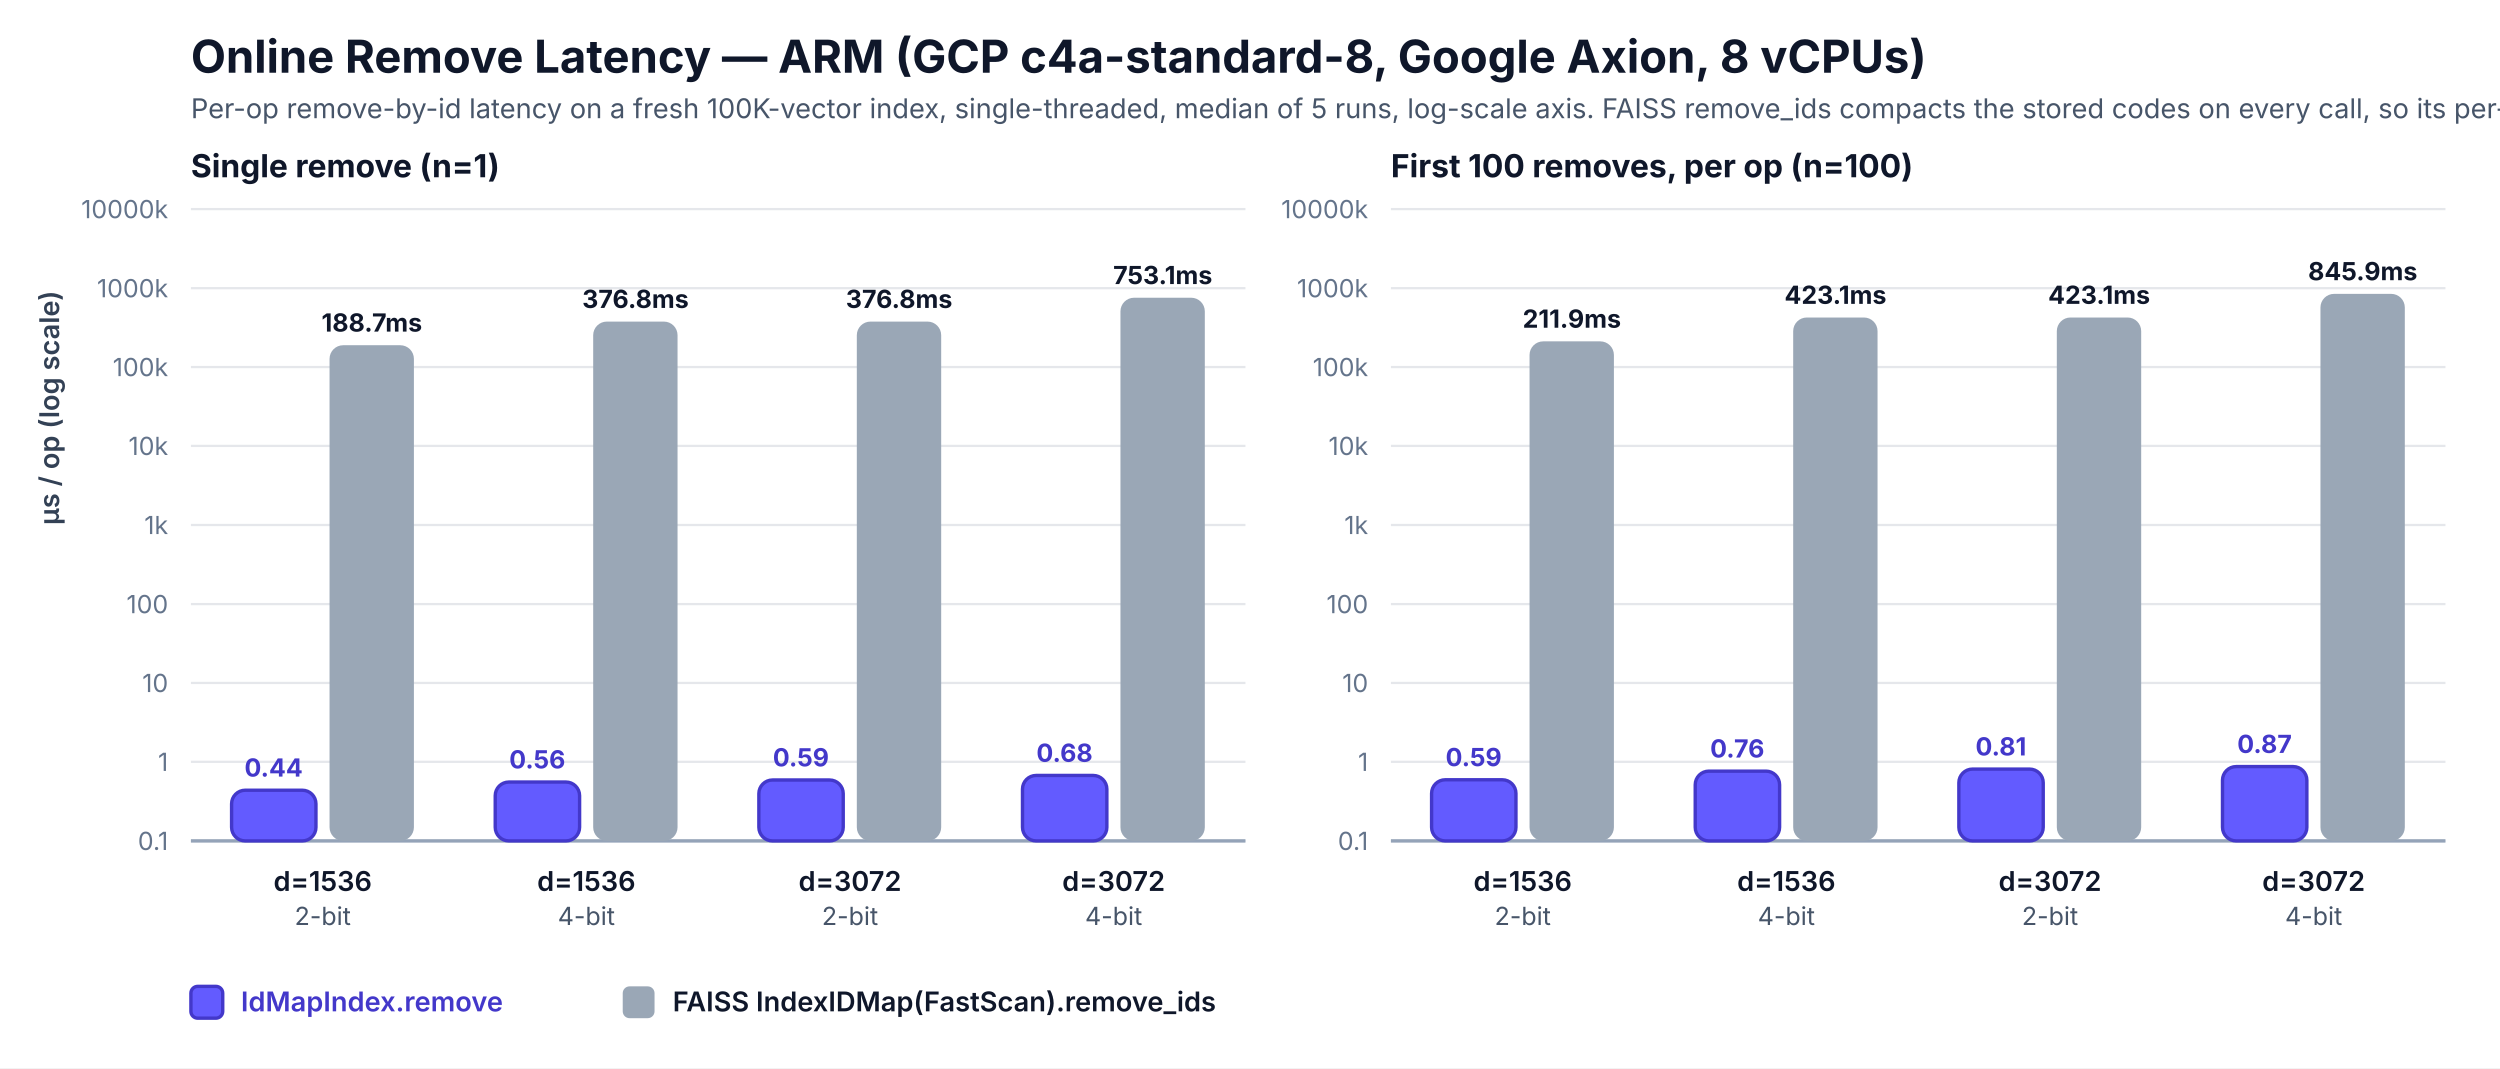
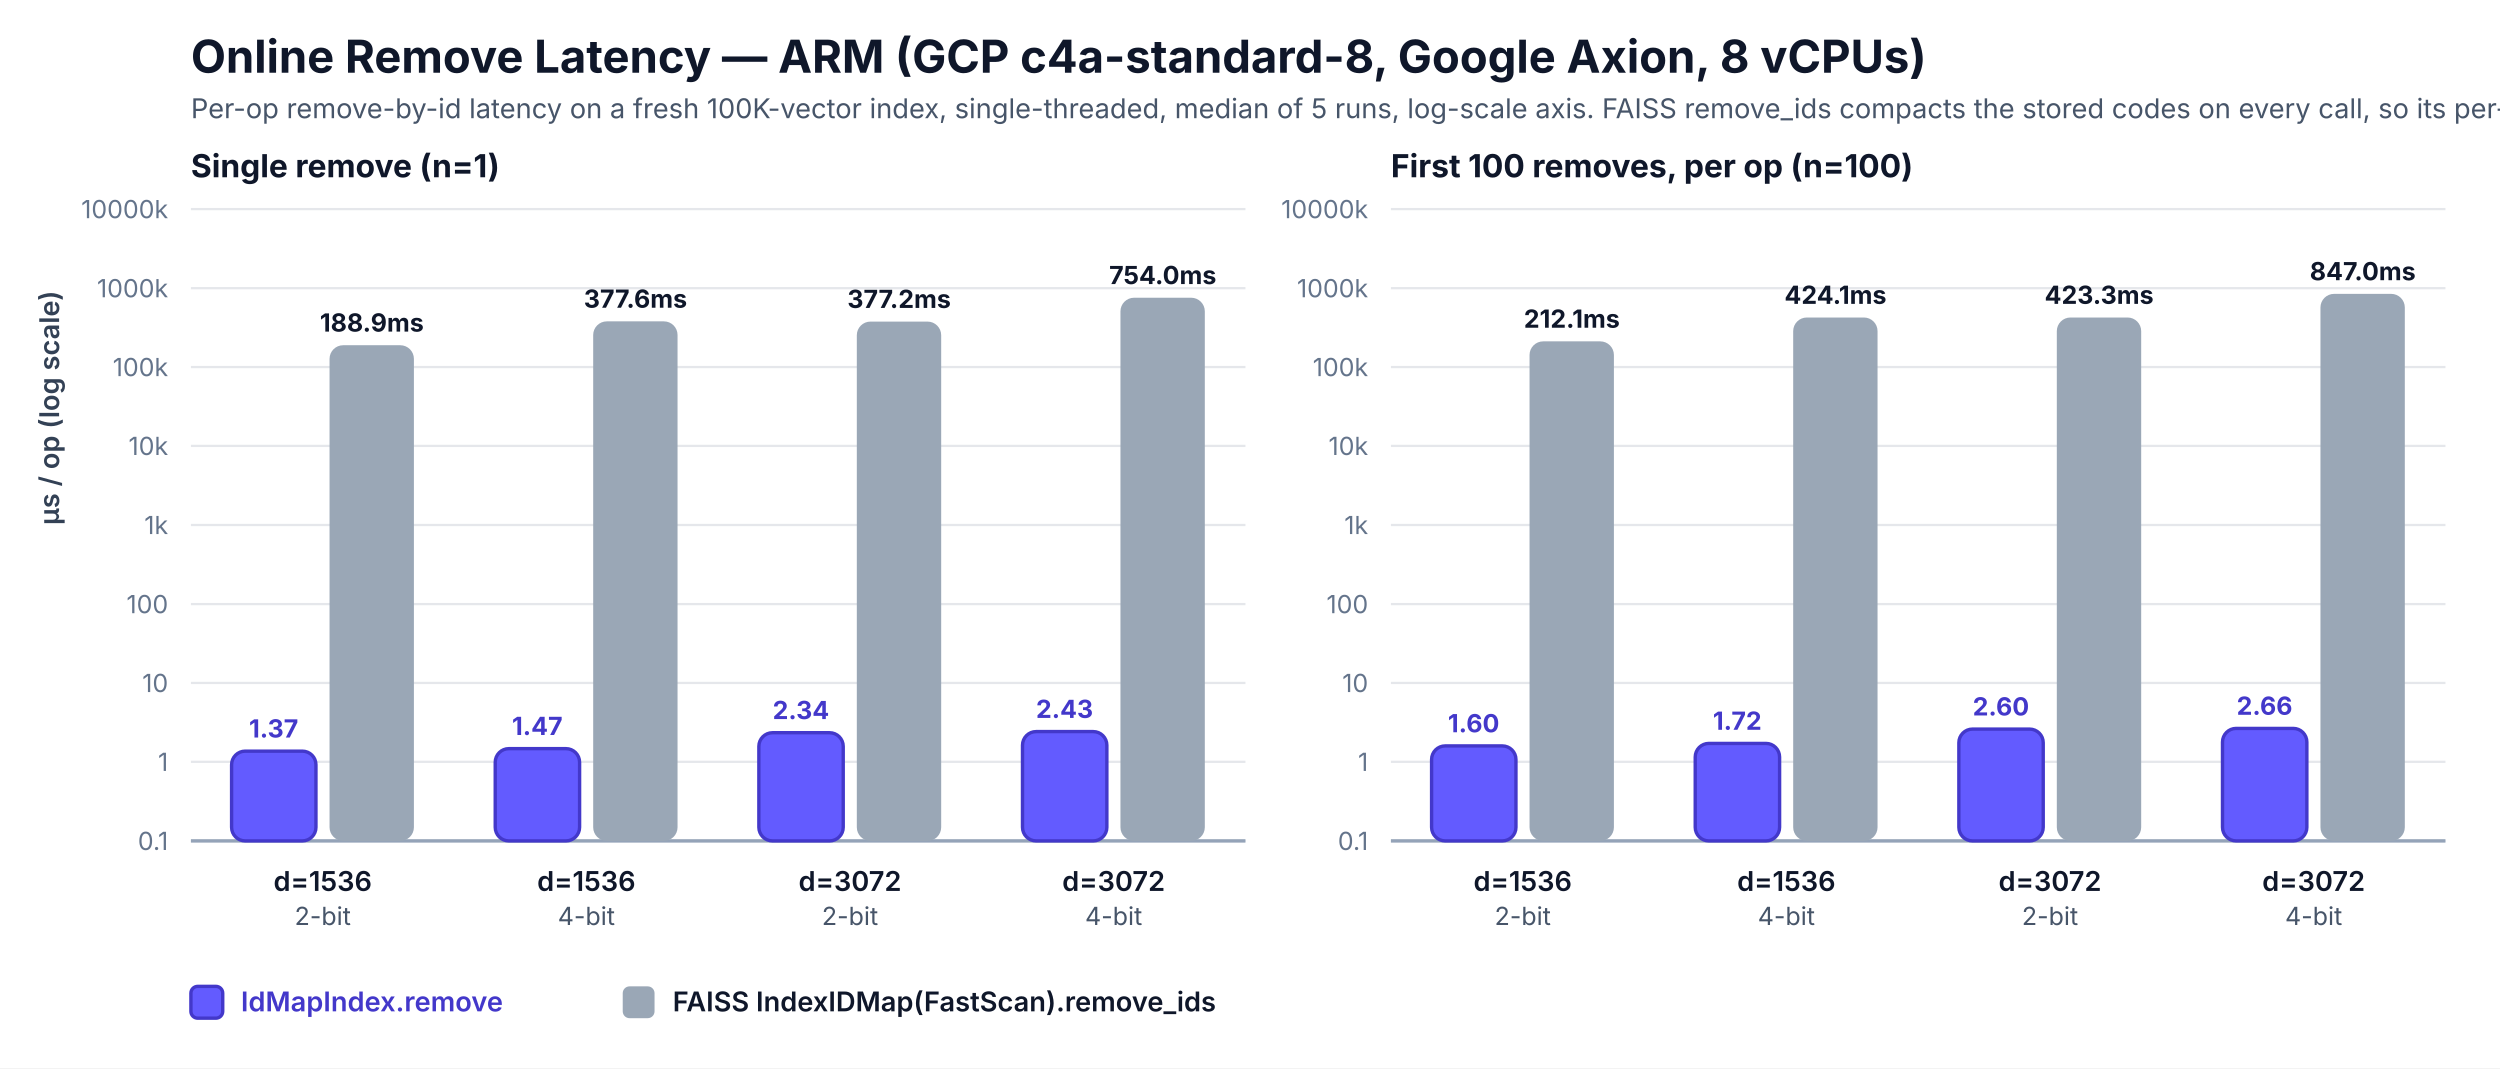
<svg xmlns="http://www.w3.org/2000/svg" width="1100" height="470" viewBox="0 0 1100 470" role="img" aria-label="Online Remove Latency — ARM (GCP c4a-standard-8, Google Axion, 8 vCPUs)">
  <style>
  .title { font: 700 20px -apple-system, BlinkMacSystemFont, "Segoe UI", sans-serif; fill: #0f172a; }
  .subtitle { font: 400 12px -apple-system, BlinkMacSystemFont, "Segoe UI", sans-serif; fill: #475569; }
  .panel { font: 700 14px -apple-system, BlinkMacSystemFont, "Segoe UI", sans-serif; fill: #0f172a; }
  .label { font: 600 12px -apple-system, BlinkMacSystemFont, "Segoe UI", sans-serif; fill: #0f172a; }
  .secondary { font: 400 11px -apple-system, BlinkMacSystemFont, "Segoe UI", sans-serif; fill: #475569; }
  .tick { font: 400 11px -apple-system, BlinkMacSystemFont, "Segoe UI", sans-serif; fill: #64748b; }
  .value { font: 700 11px -apple-system, BlinkMacSystemFont, "Segoe UI", sans-serif; fill: #0f172a; }
  .value-accent { font: 700 11px -apple-system, BlinkMacSystemFont, "Segoe UI", sans-serif; fill: #4338ca; }
  .axis { font: 600 12px -apple-system, BlinkMacSystemFont, "Segoe UI", sans-serif; fill: #334155; }
  .legend { font: 600 12px -apple-system, BlinkMacSystemFont, "Segoe UI", sans-serif; fill: #0f172a; }
</style>
  <rect width="100%" height="100%" fill="#ffffff" />
  <text x="84" y="32" class="title">Online Remove Latency — ARM (GCP c4a-standard-8, Google Axion, 8 vCPUs)</text>
  <text x="84" y="52" class="subtitle">Per-op remove-by-id latency on a fresh 100K-vector index, single-threaded, median of 5 runs, log-scale axis. FAISS remove_ids compacts the stored codes on every call, so its per-op cost scales with index size.</text>
  <text x="84.0" y="78" class="panel">Single remove (n=1)</text>
  <line x1="84.0" y1="370.0" x2="548.0" y2="370.0" stroke="#e5e7eb" stroke-width="1" />
  <text x="74.0" y="374.0" text-anchor="end" class="tick">0.1</text>
  <line x1="84.0" y1="335.2" x2="548.0" y2="335.2" stroke="#e5e7eb" stroke-width="1" />
  <text x="74.0" y="339.2" text-anchor="end" class="tick">1</text>
  <line x1="84.0" y1="300.5" x2="548.0" y2="300.5" stroke="#e5e7eb" stroke-width="1" />
  <text x="74.0" y="304.5" text-anchor="end" class="tick">10</text>
  <line x1="84.0" y1="265.8" x2="548.0" y2="265.8" stroke="#e5e7eb" stroke-width="1" />
  <text x="74.0" y="269.8" text-anchor="end" class="tick">100</text>
  <line x1="84.0" y1="231.0" x2="548.0" y2="231.0" stroke="#e5e7eb" stroke-width="1" />
  <text x="74.0" y="235.0" text-anchor="end" class="tick">1k</text>
  <line x1="84.0" y1="196.2" x2="548.0" y2="196.2" stroke="#e5e7eb" stroke-width="1" />
  <text x="74.0" y="200.2" text-anchor="end" class="tick">10k</text>
  <line x1="84.0" y1="161.5" x2="548.0" y2="161.5" stroke="#e5e7eb" stroke-width="1" />
  <text x="74.0" y="165.5" text-anchor="end" class="tick">100k</text>
  <line x1="84.0" y1="126.8" x2="548.0" y2="126.8" stroke="#e5e7eb" stroke-width="1" />
  <text x="74.0" y="130.8" text-anchor="end" class="tick">1000k</text>
  <line x1="84.0" y1="92.0" x2="548.0" y2="92.0" stroke="#e5e7eb" stroke-width="1" />
  <text x="74.0" y="96.0" text-anchor="end" class="tick">10000k</text>
  <line x1="84.0" y1="370.0" x2="548.0" y2="370.0" stroke="#94a3b8" stroke-width="1.5" />
-   <rect x="101.9" y="347.7" width="37.12" height="22.3" rx="6" fill="#635bff" stroke="#4338ca" stroke-width="1.5" />
-   <text x="120.4" y="341.7" text-anchor="middle" class="value-accent">0.44</text>
+   <rect x="101.9" y="330.5" width="37.12" height="39.5" rx="6" fill="#635bff" stroke="#4338ca" stroke-width="1.5" />
+   <text x="120.4" y="324.5" text-anchor="middle" class="value-accent">1.37</text>
  <rect x="145.0" y="151.9" width="37.12" height="218.1" rx="6" fill="#9aa7b6" />
-   <text x="163.6" y="145.9" text-anchor="middle" class="value">188.7ms</text>
+   <text x="163.6" y="145.9" text-anchor="middle" class="value">188.9ms</text>
  <text x="142.0" y="392" text-anchor="middle" class="label">d=1536</text>
  <text x="142.0" y="407" text-anchor="middle" class="secondary">2-bit</text>
-   <rect x="217.9" y="344.1" width="37.12" height="25.9" rx="6" fill="#635bff" stroke="#4338ca" stroke-width="1.5" />
-   <text x="236.4" y="338.1" text-anchor="middle" class="value-accent">0.56</text>
-   <rect x="261.0" y="141.5" width="37.12" height="228.5" rx="6" fill="#9aa7b6" />
-   <text x="279.6" y="135.5" text-anchor="middle" class="value">376.8ms</text>
+   <rect x="217.9" y="329.4" width="37.12" height="40.6" rx="6" fill="#635bff" stroke="#4338ca" stroke-width="1.5" />
+   <text x="236.4" y="323.4" text-anchor="middle" class="value-accent">1.47</text>
+   <rect x="261.0" y="141.4" width="37.12" height="228.6" rx="6" fill="#9aa7b6" />
+   <text x="279.6" y="135.4" text-anchor="middle" class="value">377.6ms</text>
  <text x="258.0" y="392" text-anchor="middle" class="label">d=1536</text>
  <text x="258.0" y="407" text-anchor="middle" class="secondary">4-bit</text>
-   <rect x="333.9" y="343.2" width="37.12" height="26.8" rx="6" fill="#635bff" stroke="#4338ca" stroke-width="1.5" />
-   <text x="352.4" y="337.2" text-anchor="middle" class="value-accent">0.59</text>
+   <rect x="333.9" y="322.4" width="37.12" height="47.6" rx="6" fill="#635bff" stroke="#4338ca" stroke-width="1.5" />
+   <text x="352.4" y="316.4" text-anchor="middle" class="value-accent">2.34</text>
  <rect x="377.0" y="141.5" width="37.12" height="228.5" rx="6" fill="#9aa7b6" />
-   <text x="395.6" y="135.5" text-anchor="middle" class="value">376.8ms</text>
+   <text x="395.6" y="135.5" text-anchor="middle" class="value">377.2ms</text>
  <text x="374.0" y="392" text-anchor="middle" class="label">d=3072</text>
  <text x="374.0" y="407" text-anchor="middle" class="secondary">2-bit</text>
-   <rect x="449.9" y="341.2" width="37.12" height="28.8" rx="6" fill="#635bff" stroke="#4338ca" stroke-width="1.5" />
-   <text x="468.4" y="335.2" text-anchor="middle" class="value-accent">0.68</text>
+   <rect x="449.9" y="321.9" width="37.12" height="48.1" rx="6" fill="#635bff" stroke="#4338ca" stroke-width="1.5" />
+   <text x="468.4" y="315.9" text-anchor="middle" class="value-accent">2.43</text>
  <rect x="493.0" y="131.0" width="37.12" height="239.0" rx="6" fill="#9aa7b6" />
-   <text x="511.6" y="125.0" text-anchor="middle" class="value">753.1ms</text>
+   <text x="511.6" y="125.0" text-anchor="middle" class="value">754.0ms</text>
  <text x="490.0" y="392" text-anchor="middle" class="label">d=3072</text>
  <text x="490.0" y="407" text-anchor="middle" class="secondary">4-bit</text>
  <text x="612.0" y="78" class="panel">First 100 removes, per op (n=100)</text>
  <line x1="612.0" y1="370.0" x2="1076.0" y2="370.0" stroke="#e5e7eb" stroke-width="1" />
  <text x="602.0" y="374.0" text-anchor="end" class="tick">0.1</text>
  <line x1="612.0" y1="335.2" x2="1076.0" y2="335.2" stroke="#e5e7eb" stroke-width="1" />
  <text x="602.0" y="339.2" text-anchor="end" class="tick">1</text>
  <line x1="612.0" y1="300.5" x2="1076.0" y2="300.5" stroke="#e5e7eb" stroke-width="1" />
  <text x="602.0" y="304.5" text-anchor="end" class="tick">10</text>
  <line x1="612.0" y1="265.8" x2="1076.0" y2="265.8" stroke="#e5e7eb" stroke-width="1" />
  <text x="602.0" y="269.8" text-anchor="end" class="tick">100</text>
  <line x1="612.0" y1="231.0" x2="1076.0" y2="231.0" stroke="#e5e7eb" stroke-width="1" />
  <text x="602.0" y="235.0" text-anchor="end" class="tick">1k</text>
  <line x1="612.0" y1="196.2" x2="1076.0" y2="196.2" stroke="#e5e7eb" stroke-width="1" />
  <text x="602.0" y="200.2" text-anchor="end" class="tick">10k</text>
  <line x1="612.0" y1="161.5" x2="1076.0" y2="161.5" stroke="#e5e7eb" stroke-width="1" />
  <text x="602.0" y="165.5" text-anchor="end" class="tick">100k</text>
  <line x1="612.0" y1="126.8" x2="1076.0" y2="126.8" stroke="#e5e7eb" stroke-width="1" />
  <text x="602.0" y="130.8" text-anchor="end" class="tick">1000k</text>
  <line x1="612.0" y1="92.0" x2="1076.0" y2="92.0" stroke="#e5e7eb" stroke-width="1" />
  <text x="602.0" y="96.0" text-anchor="end" class="tick">10000k</text>
  <line x1="612.0" y1="370.0" x2="1076.0" y2="370.0" stroke="#94a3b8" stroke-width="1.5" />
-   <rect x="629.9" y="343.1" width="37.12" height="26.9" rx="6" fill="#635bff" stroke="#4338ca" stroke-width="1.5" />
-   <text x="648.4" y="337.1" text-anchor="middle" class="value-accent">0.59</text>
+   <rect x="629.9" y="328.2" width="37.12" height="41.8" rx="6" fill="#635bff" stroke="#4338ca" stroke-width="1.5" />
+   <text x="648.4" y="322.2" text-anchor="middle" class="value-accent">1.60</text>
  <rect x="673.0" y="150.2" width="37.12" height="219.8" rx="6" fill="#9aa7b6" />
-   <text x="691.6" y="144.2" text-anchor="middle" class="value">211.9ms</text>
+   <text x="691.6" y="144.2" text-anchor="middle" class="value">212.1ms</text>
  <text x="670.0" y="392" text-anchor="middle" class="label">d=1536</text>
  <text x="670.0" y="407" text-anchor="middle" class="secondary">2-bit</text>
-   <rect x="745.9" y="339.3" width="37.12" height="30.7" rx="6" fill="#635bff" stroke="#4338ca" stroke-width="1.5" />
-   <text x="764.4" y="333.3" text-anchor="middle" class="value-accent">0.76</text>
+   <rect x="745.9" y="327.1" width="37.12" height="42.9" rx="6" fill="#635bff" stroke="#4338ca" stroke-width="1.5" />
+   <text x="764.4" y="321.1" text-anchor="middle" class="value-accent">1.72</text>
  <rect x="789.0" y="139.7" width="37.12" height="230.3" rx="6" fill="#9aa7b6" />
-   <text x="807.6" y="133.7" text-anchor="middle" class="value">423.1ms</text>
+   <text x="807.6" y="133.7" text-anchor="middle" class="value">424.1ms</text>
  <text x="786.0" y="392" text-anchor="middle" class="label">d=1536</text>
  <text x="786.0" y="407" text-anchor="middle" class="secondary">4-bit</text>
-   <rect x="861.9" y="338.4" width="37.12" height="31.6" rx="6" fill="#635bff" stroke="#4338ca" stroke-width="1.5" />
-   <text x="880.4" y="332.4" text-anchor="middle" class="value-accent">0.81</text>
+   <rect x="861.9" y="320.8" width="37.12" height="49.2" rx="6" fill="#635bff" stroke="#4338ca" stroke-width="1.5" />
+   <text x="880.4" y="314.8" text-anchor="middle" class="value-accent">2.60</text>
  <rect x="905.0" y="139.7" width="37.12" height="230.3" rx="6" fill="#9aa7b6" />
-   <text x="923.6" y="133.7" text-anchor="middle" class="value">423.1ms</text>
+   <text x="923.6" y="133.7" text-anchor="middle" class="value">423.3ms</text>
  <text x="902.0" y="392" text-anchor="middle" class="label">d=3072</text>
  <text x="902.0" y="407" text-anchor="middle" class="secondary">2-bit</text>
-   <rect x="977.9" y="337.3" width="37.12" height="32.7" rx="6" fill="#635bff" stroke="#4338ca" stroke-width="1.5" />
-   <text x="996.4" y="331.3" text-anchor="middle" class="value-accent">0.87</text>
+   <rect x="977.9" y="320.5" width="37.12" height="49.5" rx="6" fill="#635bff" stroke="#4338ca" stroke-width="1.5" />
+   <text x="996.4" y="314.5" text-anchor="middle" class="value-accent">2.66</text>
  <rect x="1021.0" y="129.3" width="37.12" height="240.7" rx="6" fill="#9aa7b6" />
-   <text x="1039.6" y="123.3" text-anchor="middle" class="value">845.9ms</text>
+   <text x="1039.6" y="123.3" text-anchor="middle" class="value">847.0ms</text>
  <text x="1018.0" y="392" text-anchor="middle" class="label">d=3072</text>
  <text x="1018.0" y="407" text-anchor="middle" class="secondary">4-bit</text>
  <text x="26" y="231.0" transform="rotate(-90, 26, 231.0)" class="axis">µs / op (log scale)</text>
  <rect x="84" y="434" width="14" height="14" rx="3" fill="#635bff" stroke="#4338ca" stroke-width="1.5" />
  <text x="106" y="445" class="legend" style="fill: #4338ca;">IdMapIndex.remove</text>
  <rect x="274" y="434" width="14" height="14" rx="3" fill="#9aa7b6" />
  <text x="296" y="445" class="legend">FAISS IndexIDMap(FastScan).remove_ids</text>
</svg>
